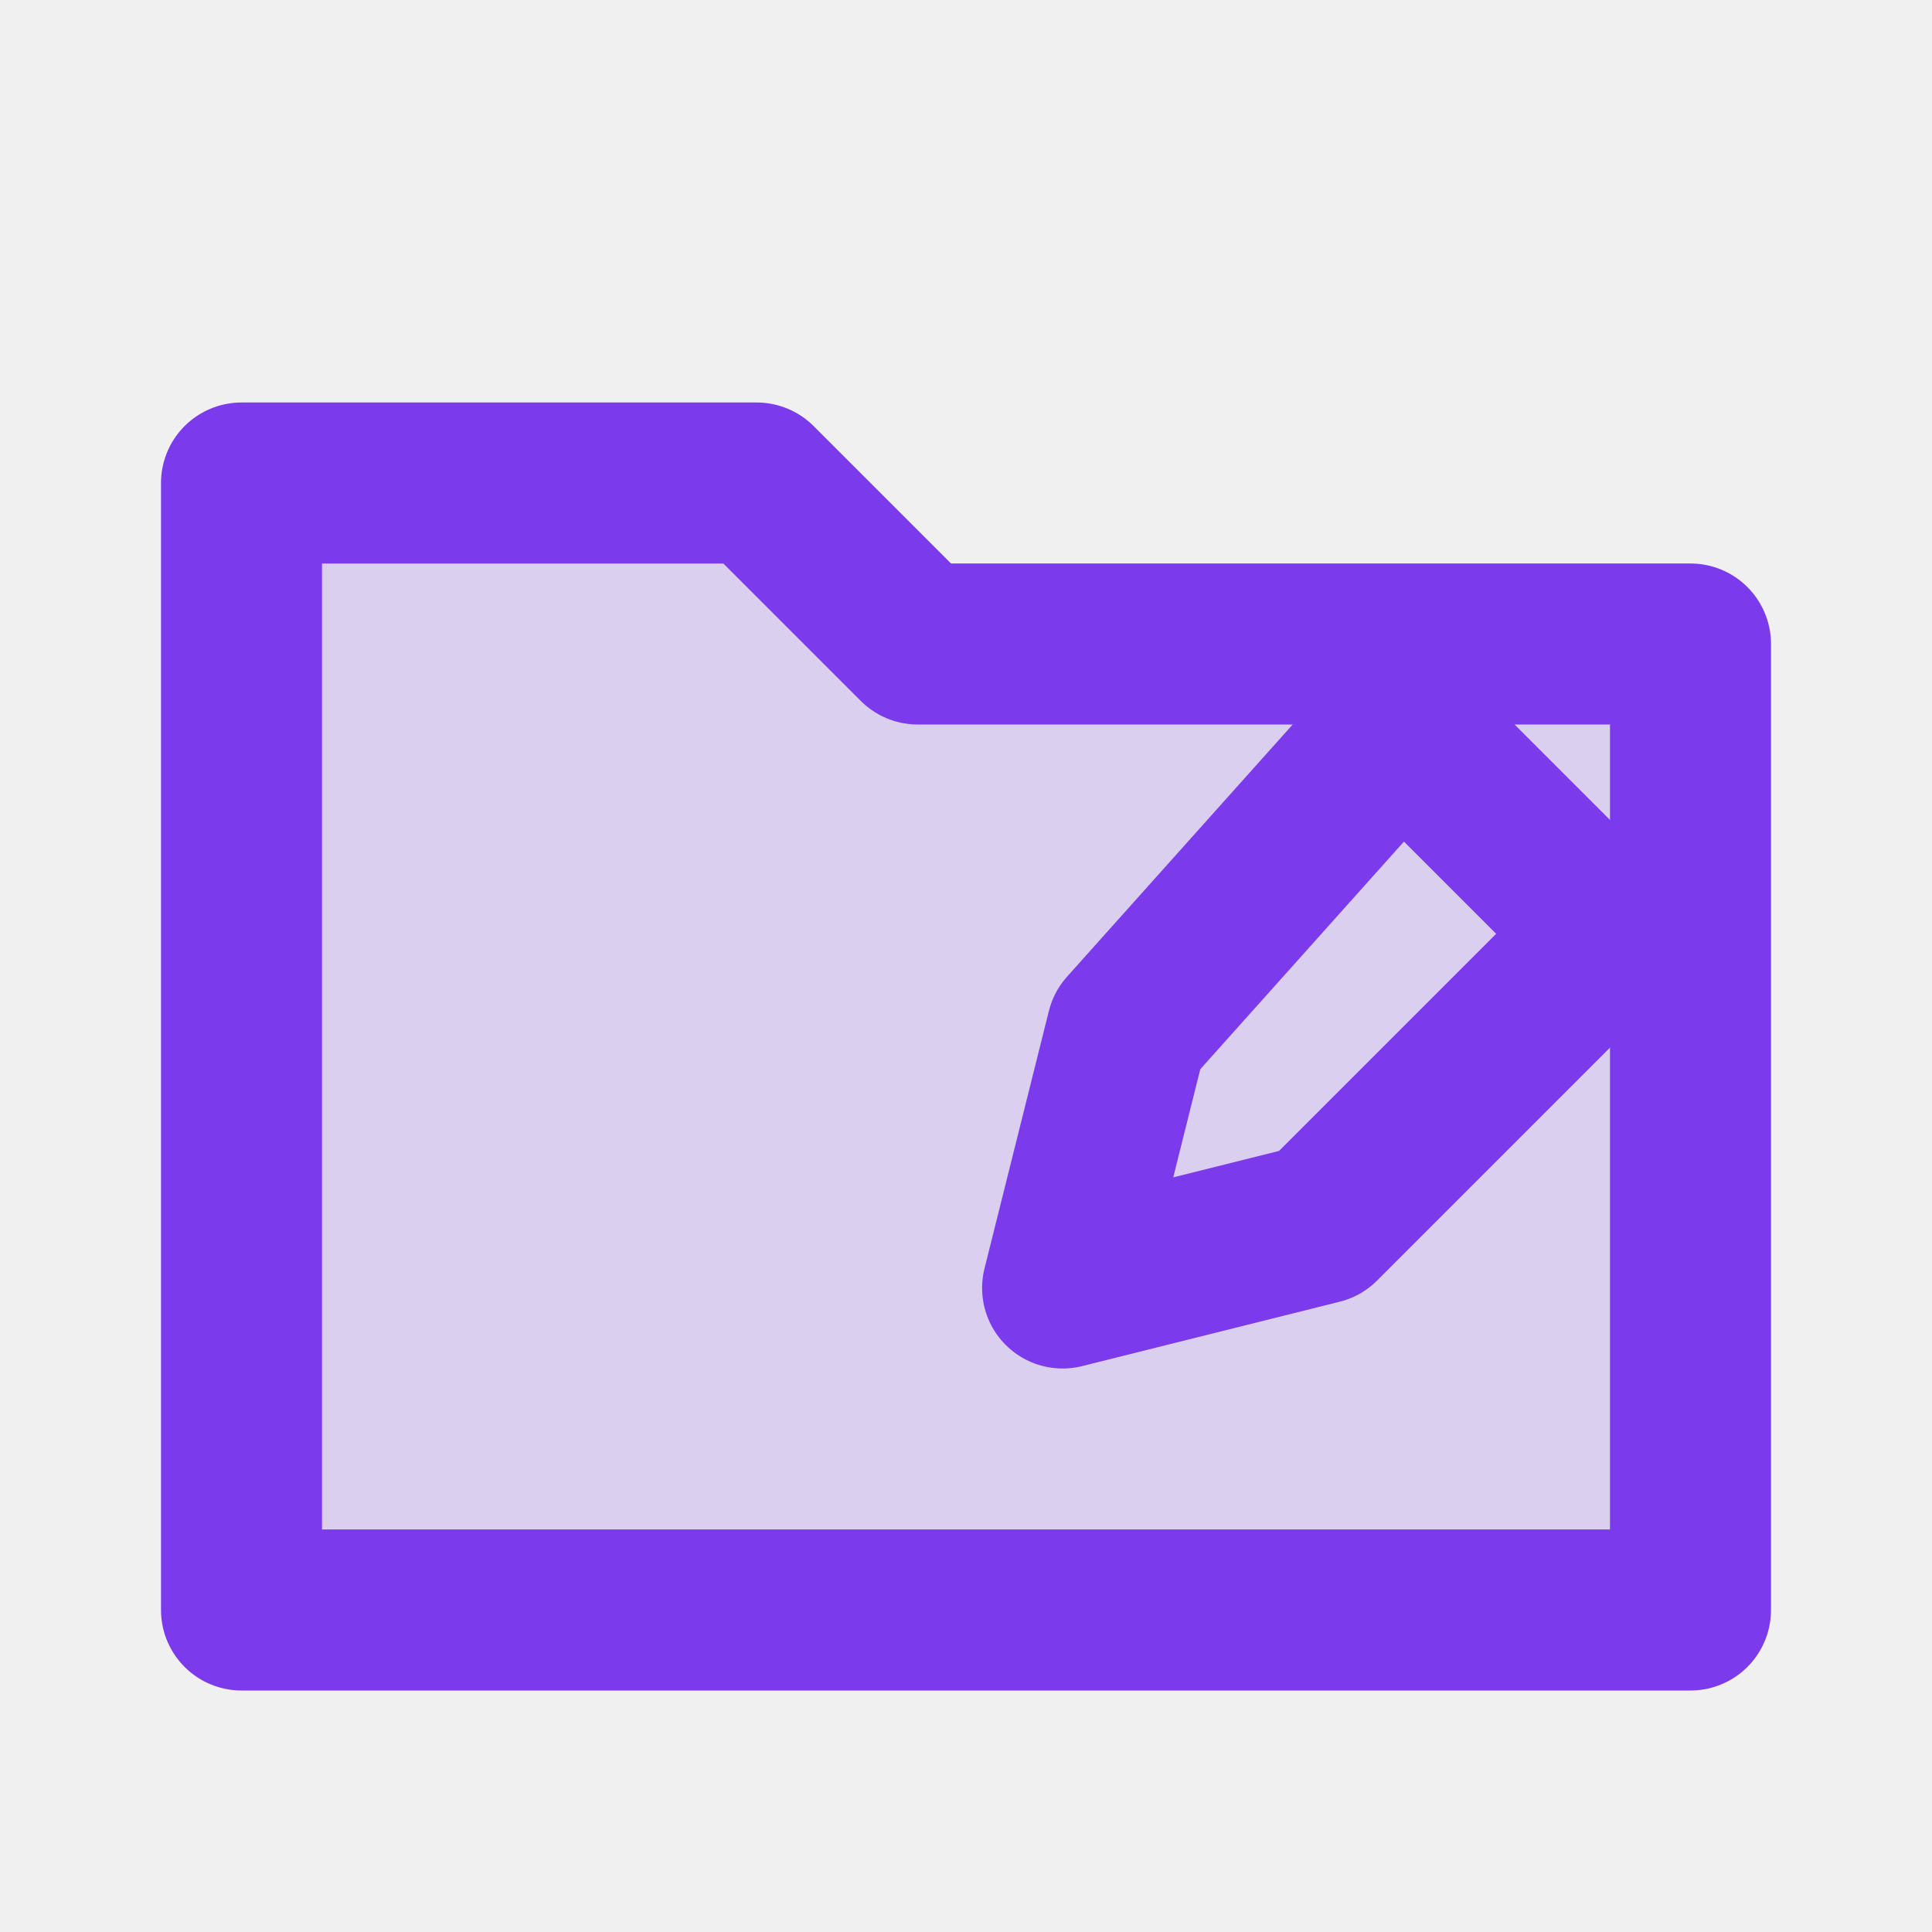
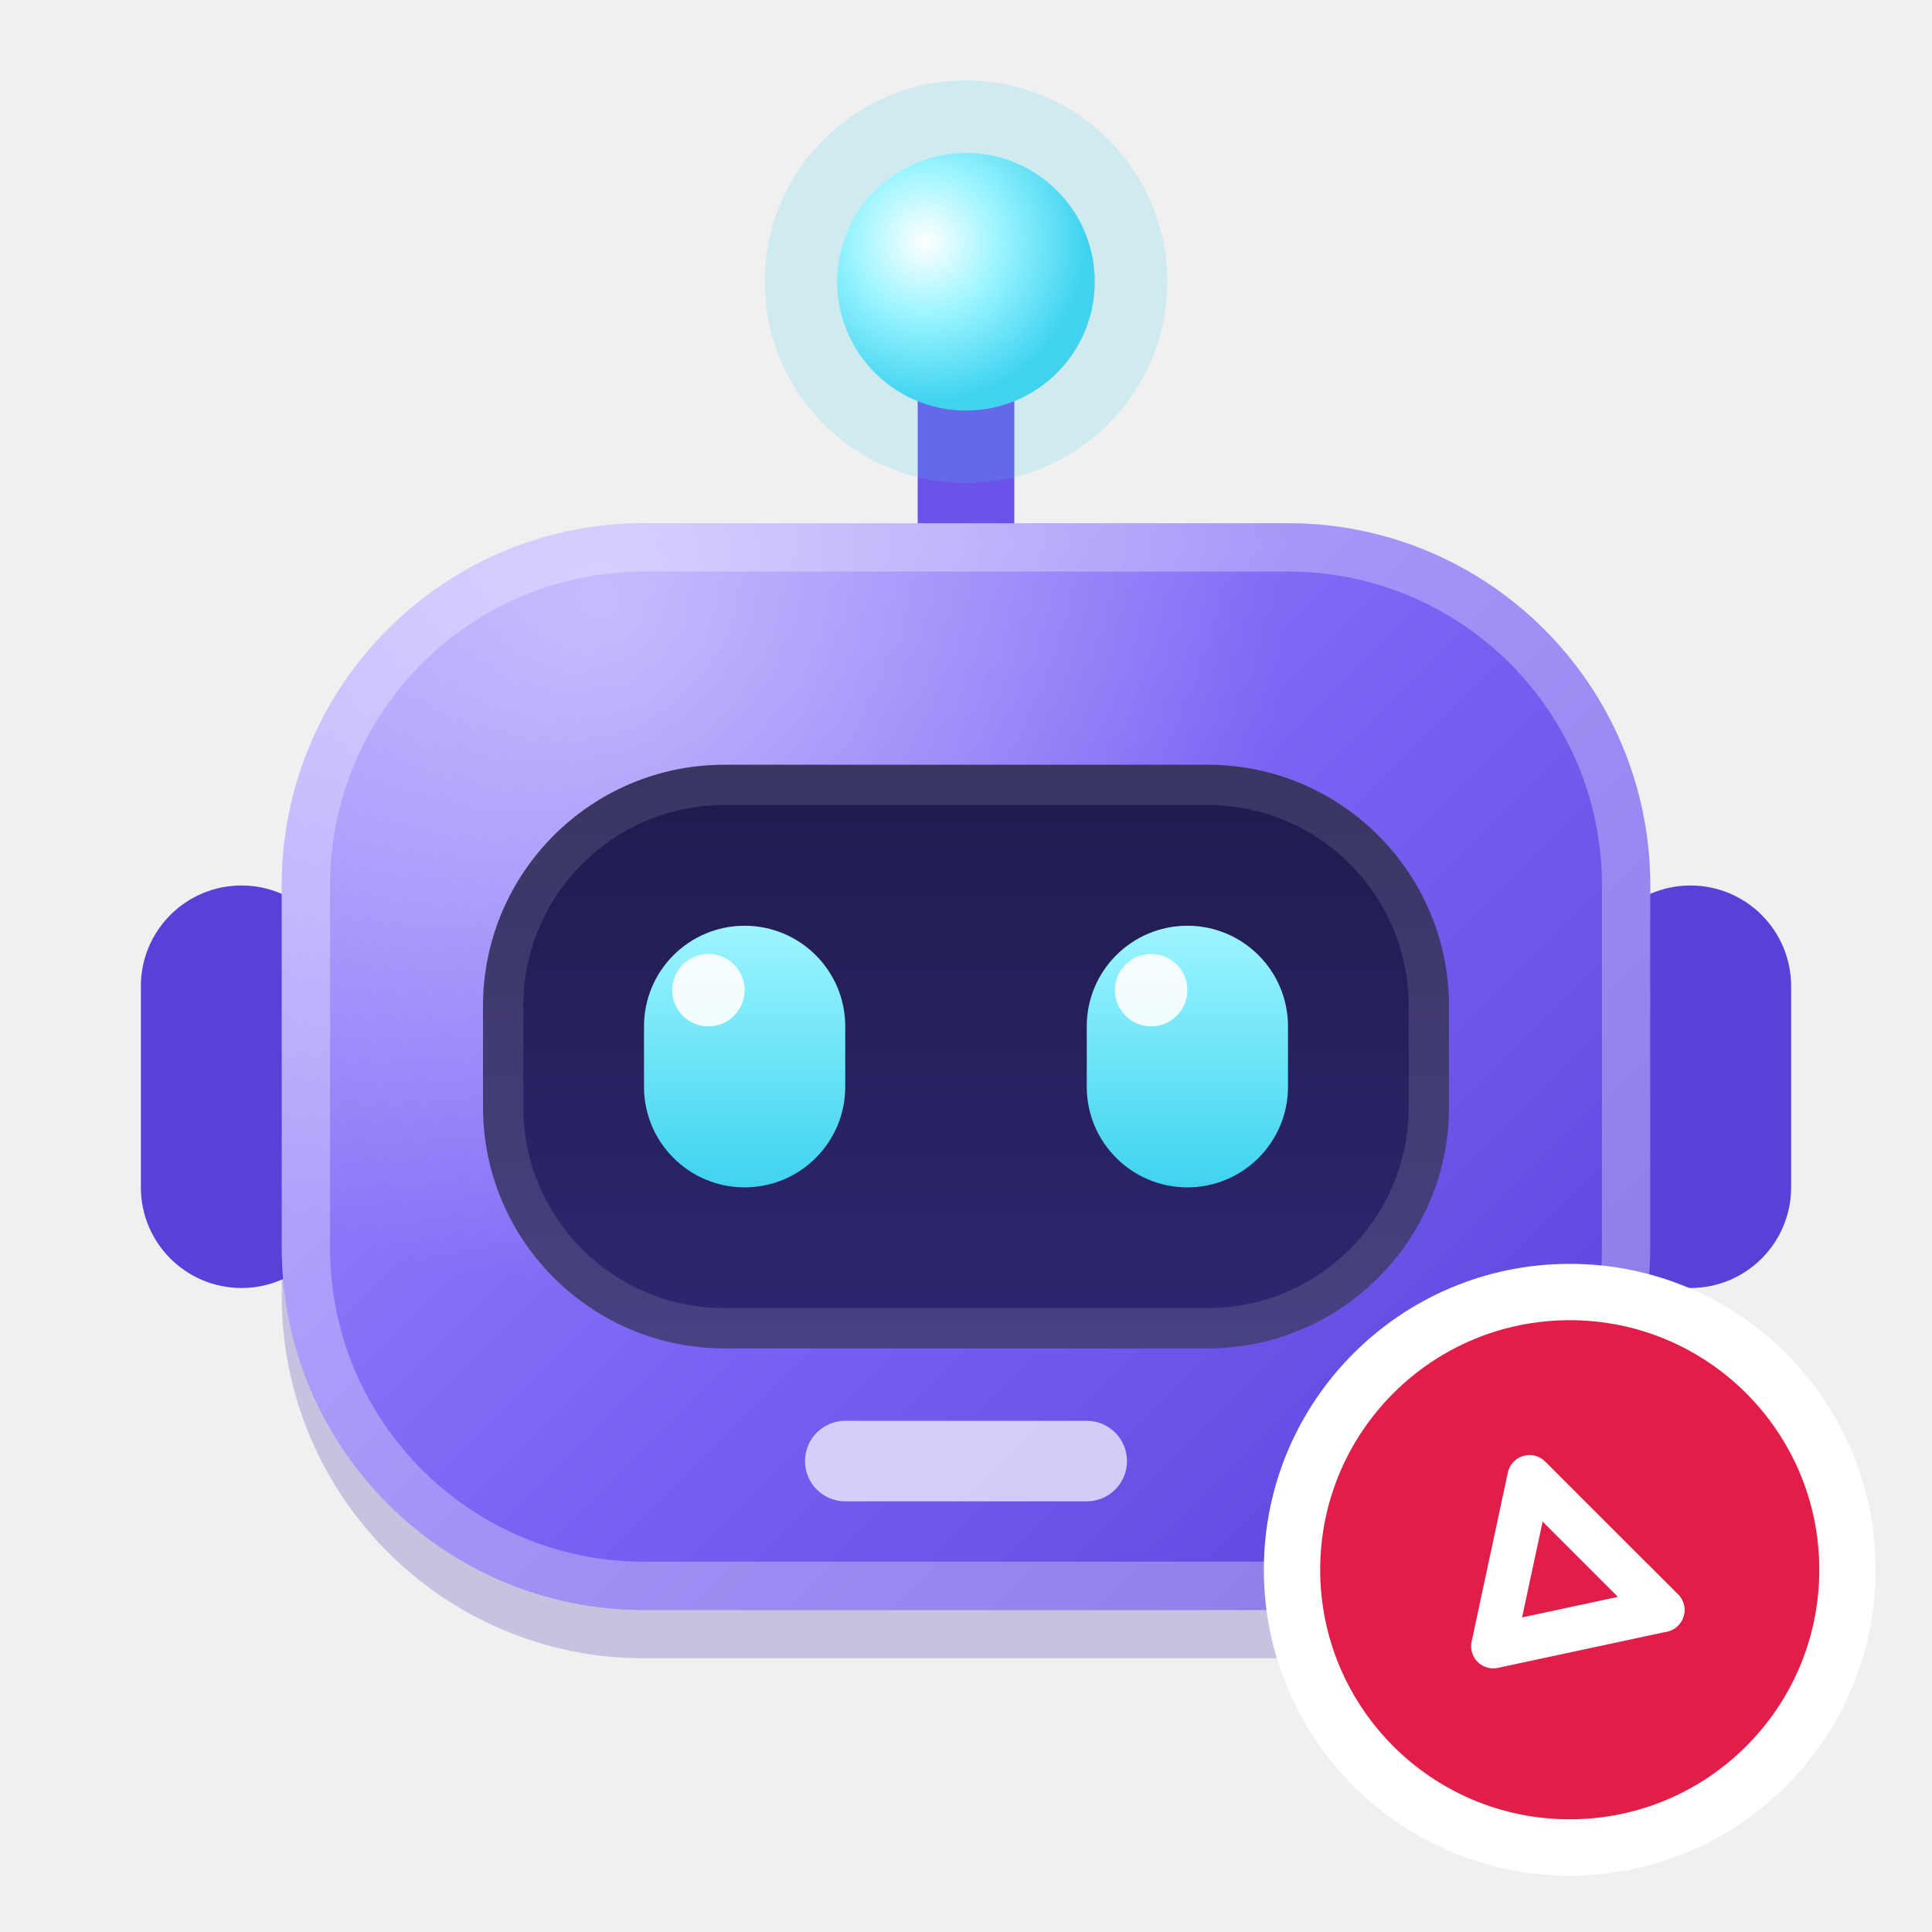
- <svg xmlns="http://www.w3.org/2000/svg" width="12" height="12" viewBox="0 0 12 12" fill="none" stroke="#7C3AED" stroke-width="1" stroke-linecap="round" stroke-linejoin="round">
-   <path d="M1.5 3h3.2l1 1h4.8v6h-9z" fill="#7C3AED" fill-opacity="0.18" />
-   <path d="M8.7 4.5 10 5.8 8.2 7.6l-1.6.4.4-1.6z" />
+ <svg xmlns="http://www.w3.org/2000/svg" width="48" height="48" viewBox="0 0 48 48" fill="none">
+   <defs>
+     <linearGradient id="head" x1="8" y1="12" x2="38" y2="42" gradientUnits="userSpaceOnUse">
+       <stop offset="0" stop-color="#A895FF" />
+       <stop offset="0.5" stop-color="#7C63F4" />
+       <stop offset="1" stop-color="#5A3FD8" />
+     </linearGradient>
+     <radialGradient id="glow" cx="15" cy="15" r="17" gradientUnits="userSpaceOnUse">
+       <stop offset="0" stop-color="#FFFFFF" stop-opacity="0.45" />
+       <stop offset="1" stop-color="#FFFFFF" stop-opacity="0" />
+     </radialGradient>
+     <linearGradient id="visor" x1="24" y1="19" x2="24" y2="33" gradientUnits="userSpaceOnUse">
+       <stop offset="0" stop-color="#1F1B4D" />
+       <stop offset="1" stop-color="#2E2770" />
+     </linearGradient>
+     <linearGradient id="eye" x1="0" y1="0" x2="0" y2="1">
+       <stop offset="0" stop-color="#9DF5FF" />
+       <stop offset="1" stop-color="#3FD3F0" />
+     </linearGradient>
+     <radialGradient id="bulb" cx="23" cy="6" r="4" gradientUnits="userSpaceOnUse">
+       <stop offset="0" stop-color="#FFFFFF" />
+       <stop offset="0.45" stop-color="#9DF5FF" />
+       <stop offset="1" stop-color="#3FD3F0" />
+     </radialGradient>
+   </defs>
+   <path d="M24 14V9" stroke="#6B52E8" stroke-width="2.4" stroke-linecap="round" />
+   <circle cx="24" cy="7" r="5" fill="#3FD3F0" fill-opacity="0.18" />
+   <circle cx="24" cy="7" r="3.2" fill="url(#bulb)" />
+   <rect x="3.5" y="22" width="5" height="10" rx="2.5" fill="#5A3FD8" />
+   <rect x="39.5" y="22" width="5" height="10" rx="2.5" fill="#5A3FD8" />
+   <rect x="7" y="14.2" width="34" height="27" rx="9" fill="#3A22A8" fill-opacity="0.22" />
+   <rect x="7" y="13" width="34" height="27" rx="9" fill="url(#head)" />
+   <rect x="7" y="13" width="34" height="27" rx="9" fill="url(#glow)" />
+   <rect x="7.6" y="13.6" width="32.8" height="25.8" rx="8.4" stroke="#FFFFFF" stroke-opacity="0.3" stroke-width="1.2" />
+   <rect x="12" y="19" width="24" height="14.5" rx="6" fill="url(#visor)" />
+   <rect x="12.5" y="19.5" width="23" height="13.5" rx="5.5" stroke="#FFFFFF" stroke-opacity="0.12" />
+   <rect x="16" y="23" width="5" height="6.5" rx="2.5" fill="url(#eye)" />
+   <rect x="27" y="23" width="5" height="6.5" rx="2.5" fill="url(#eye)" />
+   <circle cx="17.6" cy="24.6" r="0.9" fill="#FFFFFF" fill-opacity="0.9" />
+   <circle cx="28.6" cy="24.6" r="0.9" fill="#FFFFFF" fill-opacity="0.9" />
+   <rect x="20" y="35.3" width="8" height="2" rx="1" fill="#FFFFFF" fill-opacity="0.7" />
+   <circle cx="39" cy="39" r="7.6" fill="#FFFFFF" />
+   <circle cx="39" cy="39" r="6.2" fill="#E11D48" />
+   <path d="M38 36.7l3.3 3.3-4.2 0.9 0.9-4.2z" stroke="#FFFFFF" stroke-linecap="round" stroke-linejoin="round" fill="none" stroke-width="1.1" />
+   <path d="M40.6 39.3l0.7 0.7" stroke="#FFFFFF" stroke-linecap="round" stroke-linejoin="round" fill="none" stroke-width="1.1" />
</svg>
